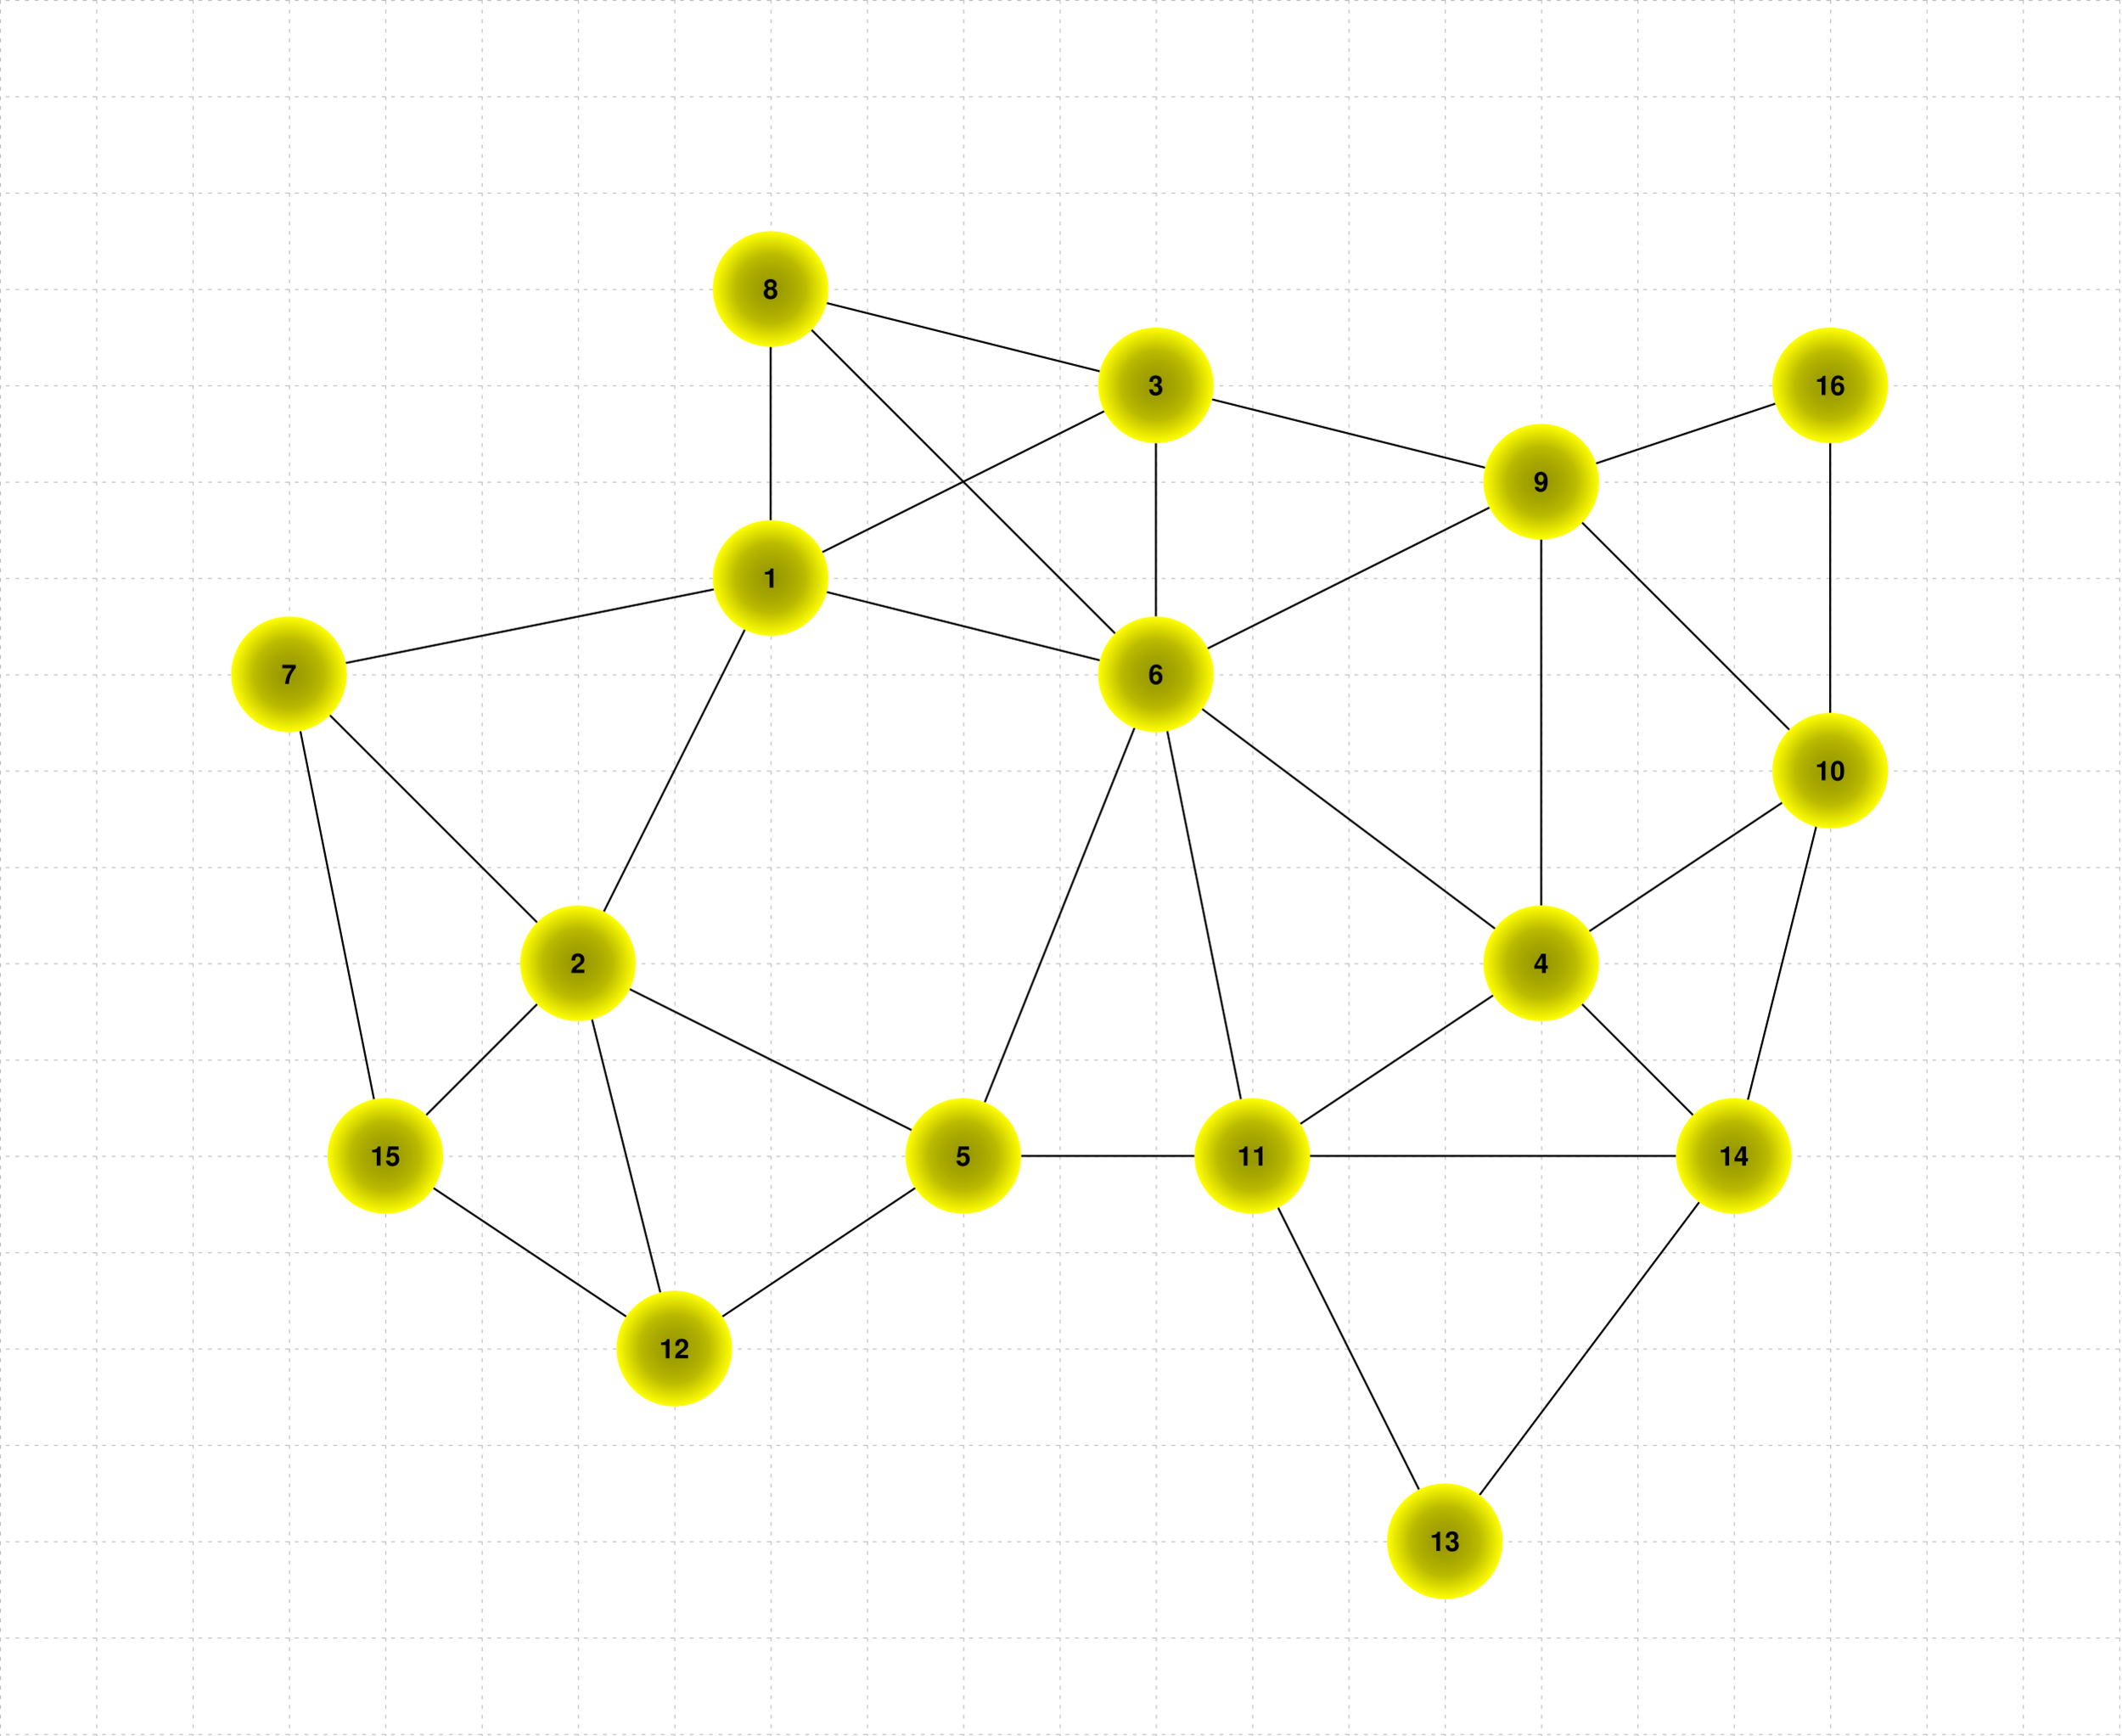
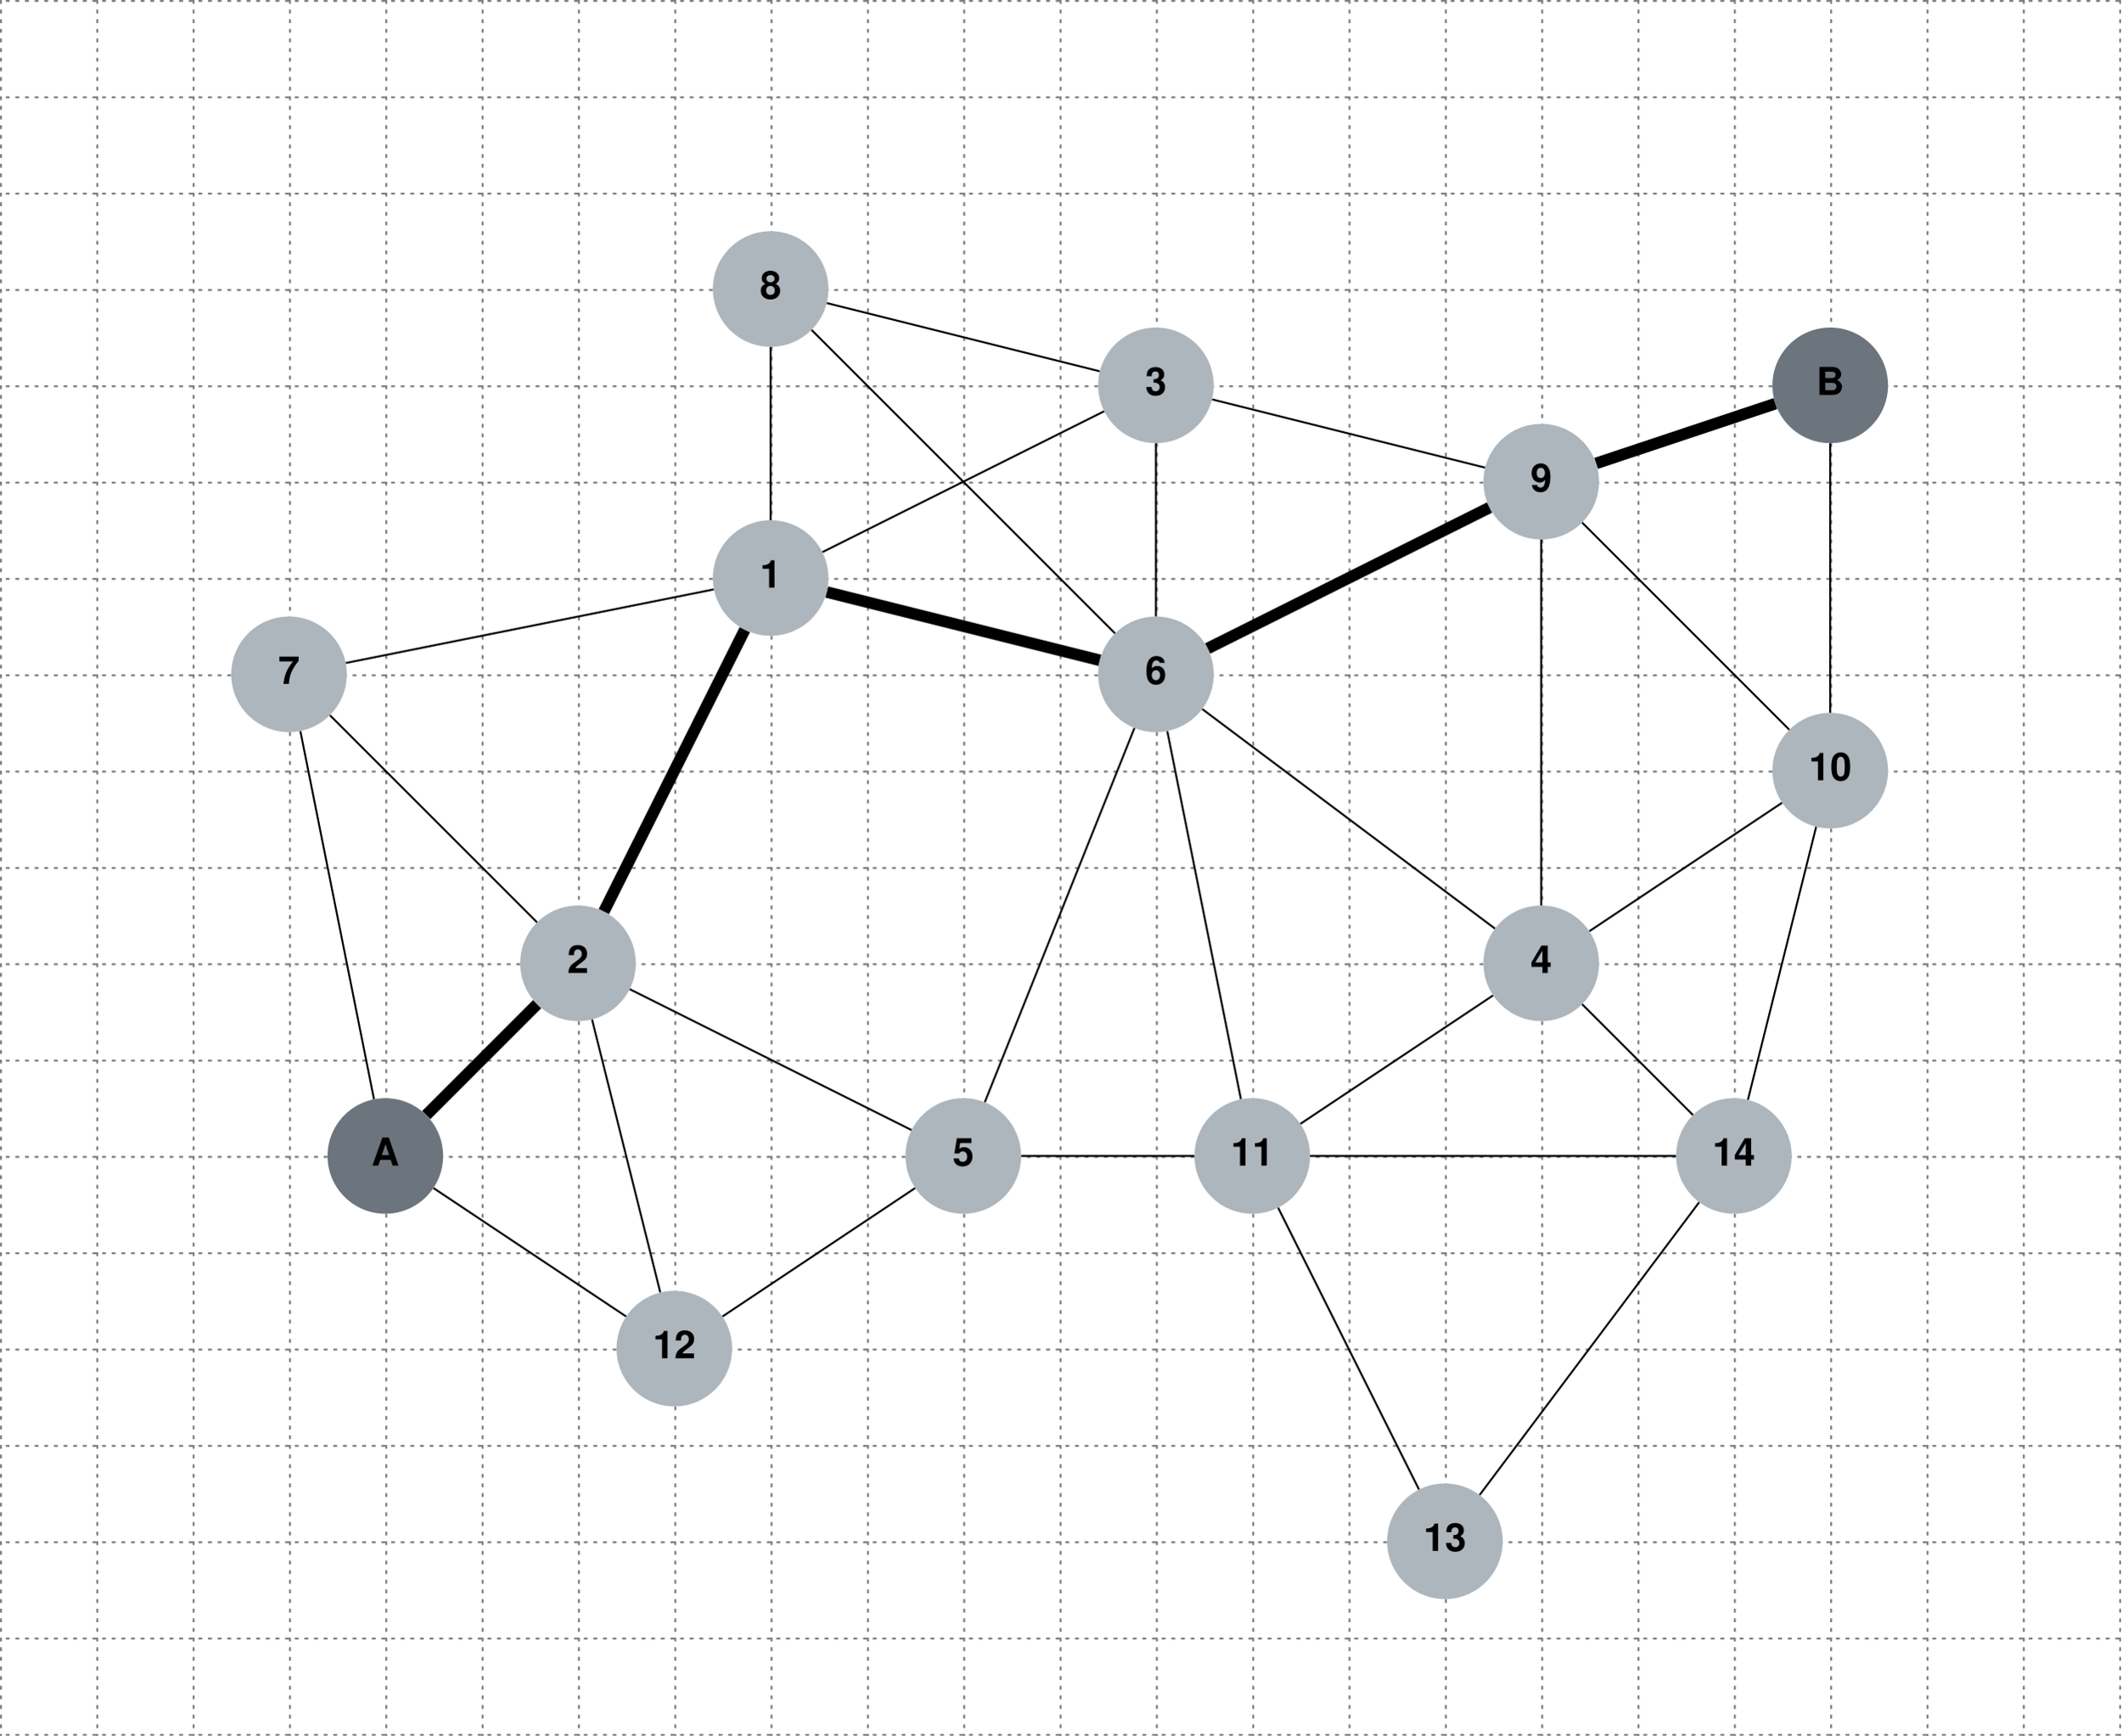
<svg xmlns="http://www.w3.org/2000/svg" version="" width="1101" height="901" viewBox="0 0 1101 901">
  <style type="text/css">
	text {
		font-family: Helvetica;
		fill: #000;
- 		font-size: 14;
+ 		font-size: 20px;
		text-anchor: middle;
		font-weight: bold;
	}
	.lora {
		stroke: #000;
		stroke-width: 0px;
	}
	.ble {
		fill: #36f;
		stroke: #000;
		stroke-width: 1px;
	}
	.sensor {
		stroke: #000;
		stroke-width: 0px;
	}
	.arrow {
		fill: none;
		stroke-width: 1px;
+ 	}
+ 	.highlight {
+ 		fill: none;
+ 		stroke-width: 6px;
	}
</style>
  <defs>
    <radialGradient id="rf">
      <stop offset="0.3" stop-color="#429" />
      <stop offset="0.4" stop-color="#35a" />
      <stop offset="0.5" stop-color="#27b" />
      <stop offset="0.6" stop-color="#19c" />
      <stop offset="0.7" stop-color="#0bd" />
      <stop offset="0.8" stop-color="#0ce" />
      <stop offset="0.9" stop-color="#0ef" />
      <stop offset="1.0" stop-color="#fff" />
    </radialGradient>
    <radialGradient id="m3d">
      <stop offset="0.1" stop-color="#990" />
      <stop offset="0.4" stop-color="#aa0" />
      <stop offset="0.6" stop-color="#bb0" />
      <stop offset="0.7" stop-color="#cc0" />
      <stop offset="0.8" stop-color="#dd0" />
      <stop offset="0.9" stop-color="#ee0" />
      <stop offset="1.0" stop-color="#ff0" />
    </radialGradient>
    <pattern id="GRID" width="50" height="50" patternUnits="userSpaceOnUse">
-       <path d="M 50 0 L 0 0 0 50" stroke-dasharray="2 3" fill="none" stroke="gray" stroke-width="1px" opacity="50%" />
+       <path d="M 50 0 L 0 0 0 50" stroke-dasharray="2 3" fill="none" stroke="#000" stroke-width="2px" opacity="50%" />
    </pattern>
  </defs>
  <rect x="0" y="0" width="100%" height="100%" fill="url(#GRID)" />
-   <path class="arrow" d="M 221.213 578.787 L 278.787 521.213" stroke="#000" />
+   <path class="highlight" d="M 221.213 578.787 L 278.787 521.213" stroke="#000" />
  <path class="arrow" d="M 194.117 570.583 L 155.883 379.417" stroke="#000" />
  <path class="arrow" d="M 224.962 616.641 L 325.038 683.359" stroke="#000" />
-   <path class="arrow" d="M 921.539 209.487 L 828.461 240.513" stroke="#000" />
+   <path class="highlight" d="M 921.539 209.487 L 828.461 240.513" stroke="#000" />
  <path class="arrow" d="M 950 230 L 950 370" stroke="#000" />
-   <path class="arrow" d="M 386.584 326.833 L 313.416 473.167" stroke="#000" />
+   <path class="highlight" d="M 386.584 326.833 L 313.416 473.167" stroke="#000" />
  <path class="arrow" d="M 426.833 286.584 L 573.167 213.416" stroke="#000" />
-   <path class="arrow" d="M 429.104 307.276 L 570.896 342.724" stroke="#000" />
+   <path class="highlight" d="M 429.104 307.276 L 570.896 342.724" stroke="#000" />
  <path class="arrow" d="M 370.583 305.883 L 179.417 344.117" stroke="#000" />
  <path class="arrow" d="M 400 270 L 400 180" stroke="#000" />
  <path class="arrow" d="M 326.833 513.416 L 473.167 586.584" stroke="#000" />
  <path class="arrow" d="M 278.787 478.787 L 171.213 371.213" stroke="#000" />
  <path class="arrow" d="M 307.276 529.104 L 342.724 670.896" stroke="#000" />
  <path class="arrow" d="M 600 230 L 600 320" stroke="#000" />
  <path class="arrow" d="M 570.896 192.724 L 429.104 157.276" stroke="#000" />
  <path class="arrow" d="M 629.104 207.276 L 770.896 242.724" stroke="#000" />
  <path class="arrow" d="M 776 482 L 624 368" stroke="#000" />
  <path class="arrow" d="M 800 470 L 800 280" stroke="#000" />
  <path class="arrow" d="M 824.961 483.359 L 925.039 416.641" stroke="#000" />
  <path class="arrow" d="M 775.039 516.641 L 674.961 583.359" stroke="#000" />
  <path class="arrow" d="M 821.213 521.213 L 878.787 578.787" stroke="#000" />
  <path class="arrow" d="M 511.142 572.146 L 588.858 377.854" stroke="#000" />
  <path class="arrow" d="M 530 600 L 620 600" stroke="#000" />
  <path class="arrow" d="M 475.038 616.641 L 374.962 683.359" stroke="#000" />
  <path class="arrow" d="M 578.787 328.787 L 421.213 171.213" stroke="#000" />
-   <path class="arrow" d="M 626.833 336.584 L 773.167 263.416" stroke="#000" />
+   <path class="highlight" d="M 626.833 336.584 L 773.167 263.416" stroke="#000" />
  <path class="arrow" d="M 605.883 379.417 L 644.117 570.583" stroke="#000" />
  <path class="arrow" d="M 821.213 271.213 L 928.787 378.787" stroke="#000" />
  <path class="arrow" d="M 942.724 429.104 L 907.276 570.896" stroke="#000" />
  <path class="arrow" d="M 663.416 626.833 L 736.584 773.167" stroke="#000" />
  <path class="arrow" d="M 680 600 L 870 600" stroke="#000" />
  <path class="arrow" d="M 768 776 L 882 624" stroke="#000" />
  <g id="node_15">
-     <ellipse class="lora" rx="30" ry="30" cx="200" cy="600" fill="url(#m3d)" />
-     <text x="200" y="605">15</text>
+     <ellipse class="lora" rx="30" ry="30" cx="200" cy="600" fill="#6C757D" />
+     <text x="200" y="605">A</text>
  </g>
  <g id="node_16">
-     <ellipse class="lora" rx="30" ry="30" cx="950" cy="200" fill="url(#m3d)" />
-     <text x="950" y="205">16</text>
+     <ellipse class="lora" rx="30" ry="30" cx="950" cy="200" fill="#6C757D" />
+     <text x="950" y="205">B</text>
  </g>
  <g id="node_1">
-     <ellipse class="lora" rx="30" ry="30" cx="400" cy="300" fill="url(#m3d)" />
+     <ellipse class="lora" rx="30" ry="30" cx="400" cy="300" fill="#ADB5BD" />
    <text x="400" y="305">1</text>
  </g>
  <g id="node_2">
-     <ellipse class="lora" rx="30" ry="30" cx="300" cy="500" fill="url(#m3d)" />
+     <ellipse class="lora" rx="30" ry="30" cx="300" cy="500" fill="#ADB5BD" />
    <text x="300" y="505">2</text>
  </g>
  <g id="node_3">
-     <ellipse class="lora" rx="30" ry="30" cx="600" cy="200" fill="url(#m3d)" />
+     <ellipse class="lora" rx="30" ry="30" cx="600" cy="200" fill="#ADB5BD" />
    <text x="600" y="205">3</text>
  </g>
  <g id="node_4">
-     <ellipse class="lora" rx="30" ry="30" cx="800" cy="500" fill="url(#m3d)" />
+     <ellipse class="lora" rx="30" ry="30" cx="800" cy="500" fill="#ADB5BD" />
    <text x="800" y="505">4</text>
  </g>
  <g id="node_5">
-     <ellipse class="lora" rx="30" ry="30" cx="500" cy="600" fill="url(#m3d)" />
+     <ellipse class="lora" rx="30" ry="30" cx="500" cy="600" fill="#ADB5BD" />
    <text x="500" y="605">5</text>
  </g>
  <g id="node_6">
-     <ellipse class="lora" rx="30" ry="30" cx="600" cy="350" fill="url(#m3d)" />
+     <ellipse class="lora" rx="30" ry="30" cx="600" cy="350" fill="#ADB5BD" />
    <text x="600" y="355">6</text>
  </g>
  <g id="node_7">
-     <ellipse class="lora" rx="30" ry="30" cx="150" cy="350" fill="url(#m3d)" />
+     <ellipse class="lora" rx="30" ry="30" cx="150" cy="350" fill="#ADB5BD" />
    <text x="150" y="355">7</text>
  </g>
  <g id="node_8">
-     <ellipse class="lora" rx="30" ry="30" cx="400" cy="150" fill="url(#m3d)" />
+     <ellipse class="lora" rx="30" ry="30" cx="400" cy="150" fill="#ADB5BD" />
    <text x="400" y="155">8</text>
  </g>
  <g id="node_9">
-     <ellipse class="lora" rx="30" ry="30" cx="800" cy="250" fill="url(#m3d)" />
+     <ellipse class="lora" rx="30" ry="30" cx="800" cy="250" fill="#ADB5BD" />
    <text x="800" y="255">9</text>
  </g>
  <g id="node_10">
-     <ellipse class="lora" rx="30" ry="30" cx="950" cy="400" fill="url(#m3d)" />
+     <ellipse class="lora" rx="30" ry="30" cx="950" cy="400" fill="#ADB5BD" />
    <text x="950" y="405">10</text>
  </g>
  <g id="node_11">
-     <ellipse class="lora" rx="30" ry="30" cx="650" cy="600" fill="url(#m3d)" />
+     <ellipse class="lora" rx="30" ry="30" cx="650" cy="600" fill="#ADB5BD" />
    <text x="650" y="605">11</text>
  </g>
  <g id="node_12">
-     <ellipse class="lora" rx="30" ry="30" cx="350" cy="700" fill="url(#m3d)" />
+     <ellipse class="lora" rx="30" ry="30" cx="350" cy="700" fill="#ADB5BD" />
    <text x="350" y="705">12</text>
  </g>
  <g id="node_13">
-     <ellipse class="lora" rx="30" ry="30" cx="750" cy="800" fill="url(#m3d)" />
+     <ellipse class="lora" rx="30" ry="30" cx="750" cy="800" fill="#ADB5BD" />
    <text x="750" y="805">13</text>
  </g>
  <g id="node_14">
-     <ellipse class="lora" rx="30" ry="30" cx="900" cy="600" fill="url(#m3d)" />
+     <ellipse class="lora" rx="30" ry="30" cx="900" cy="600" fill="#ADB5BD" />
    <text x="900" y="605">14</text>
  </g>
</svg>
